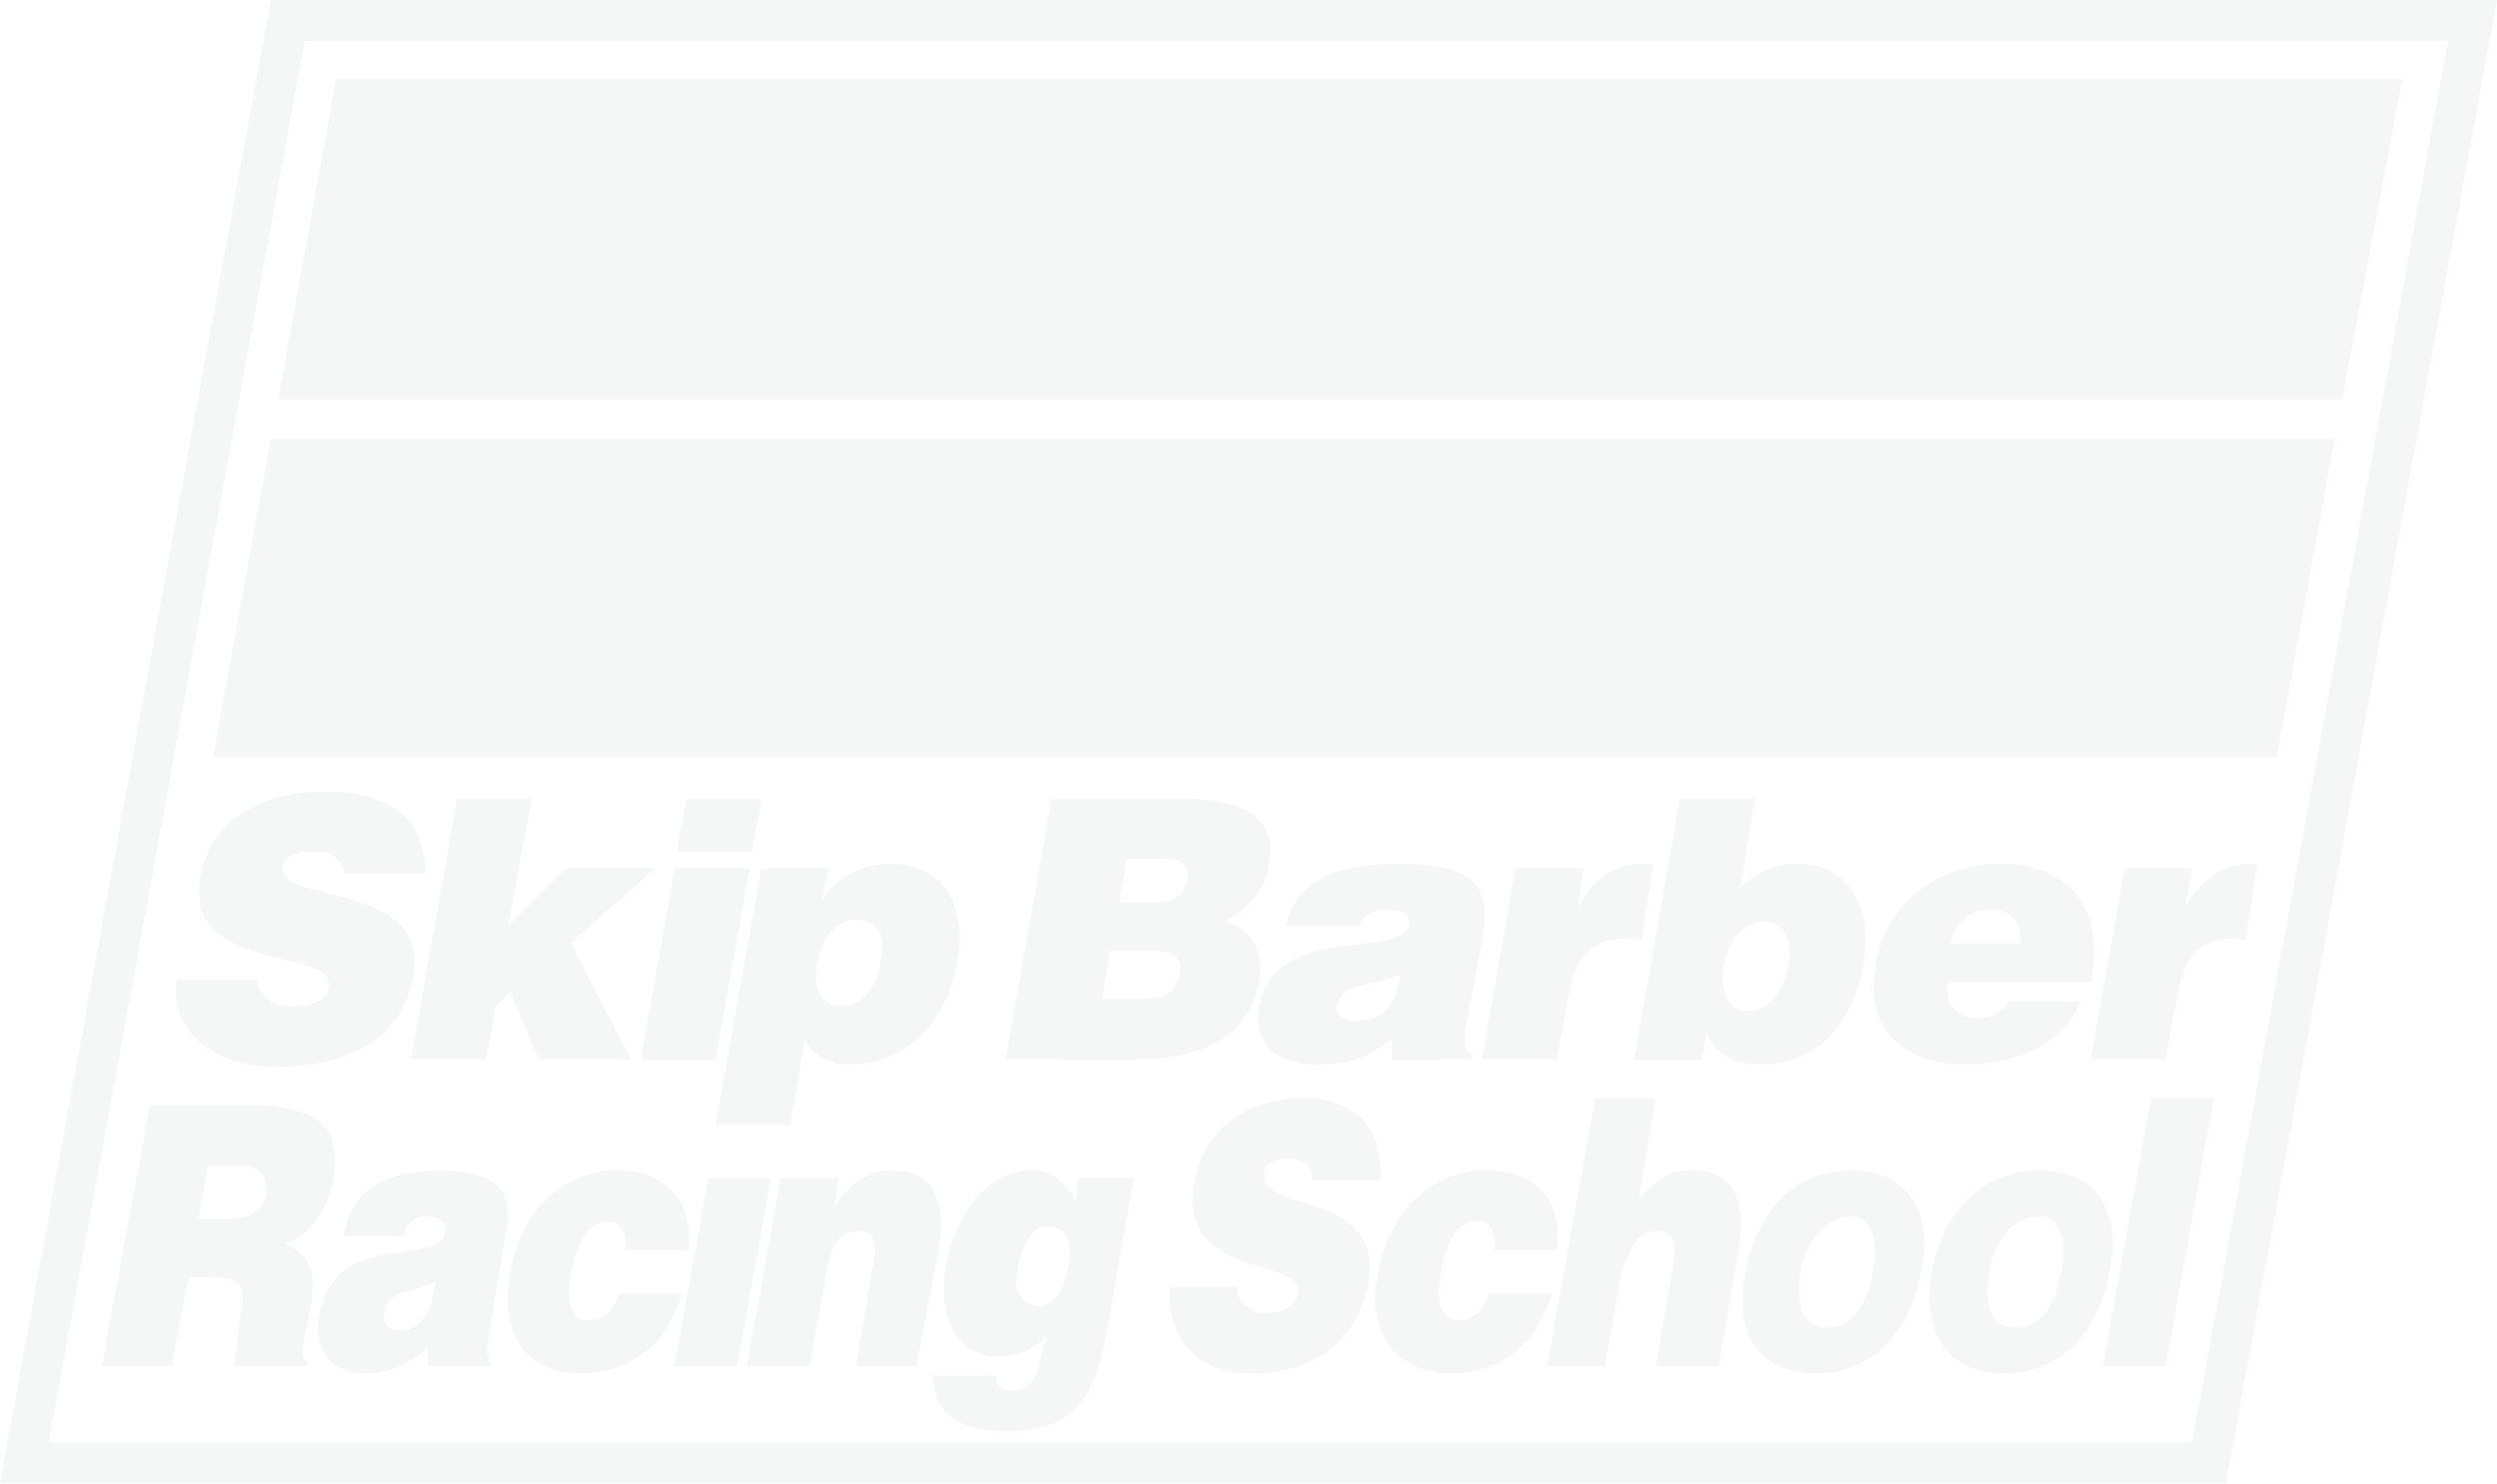
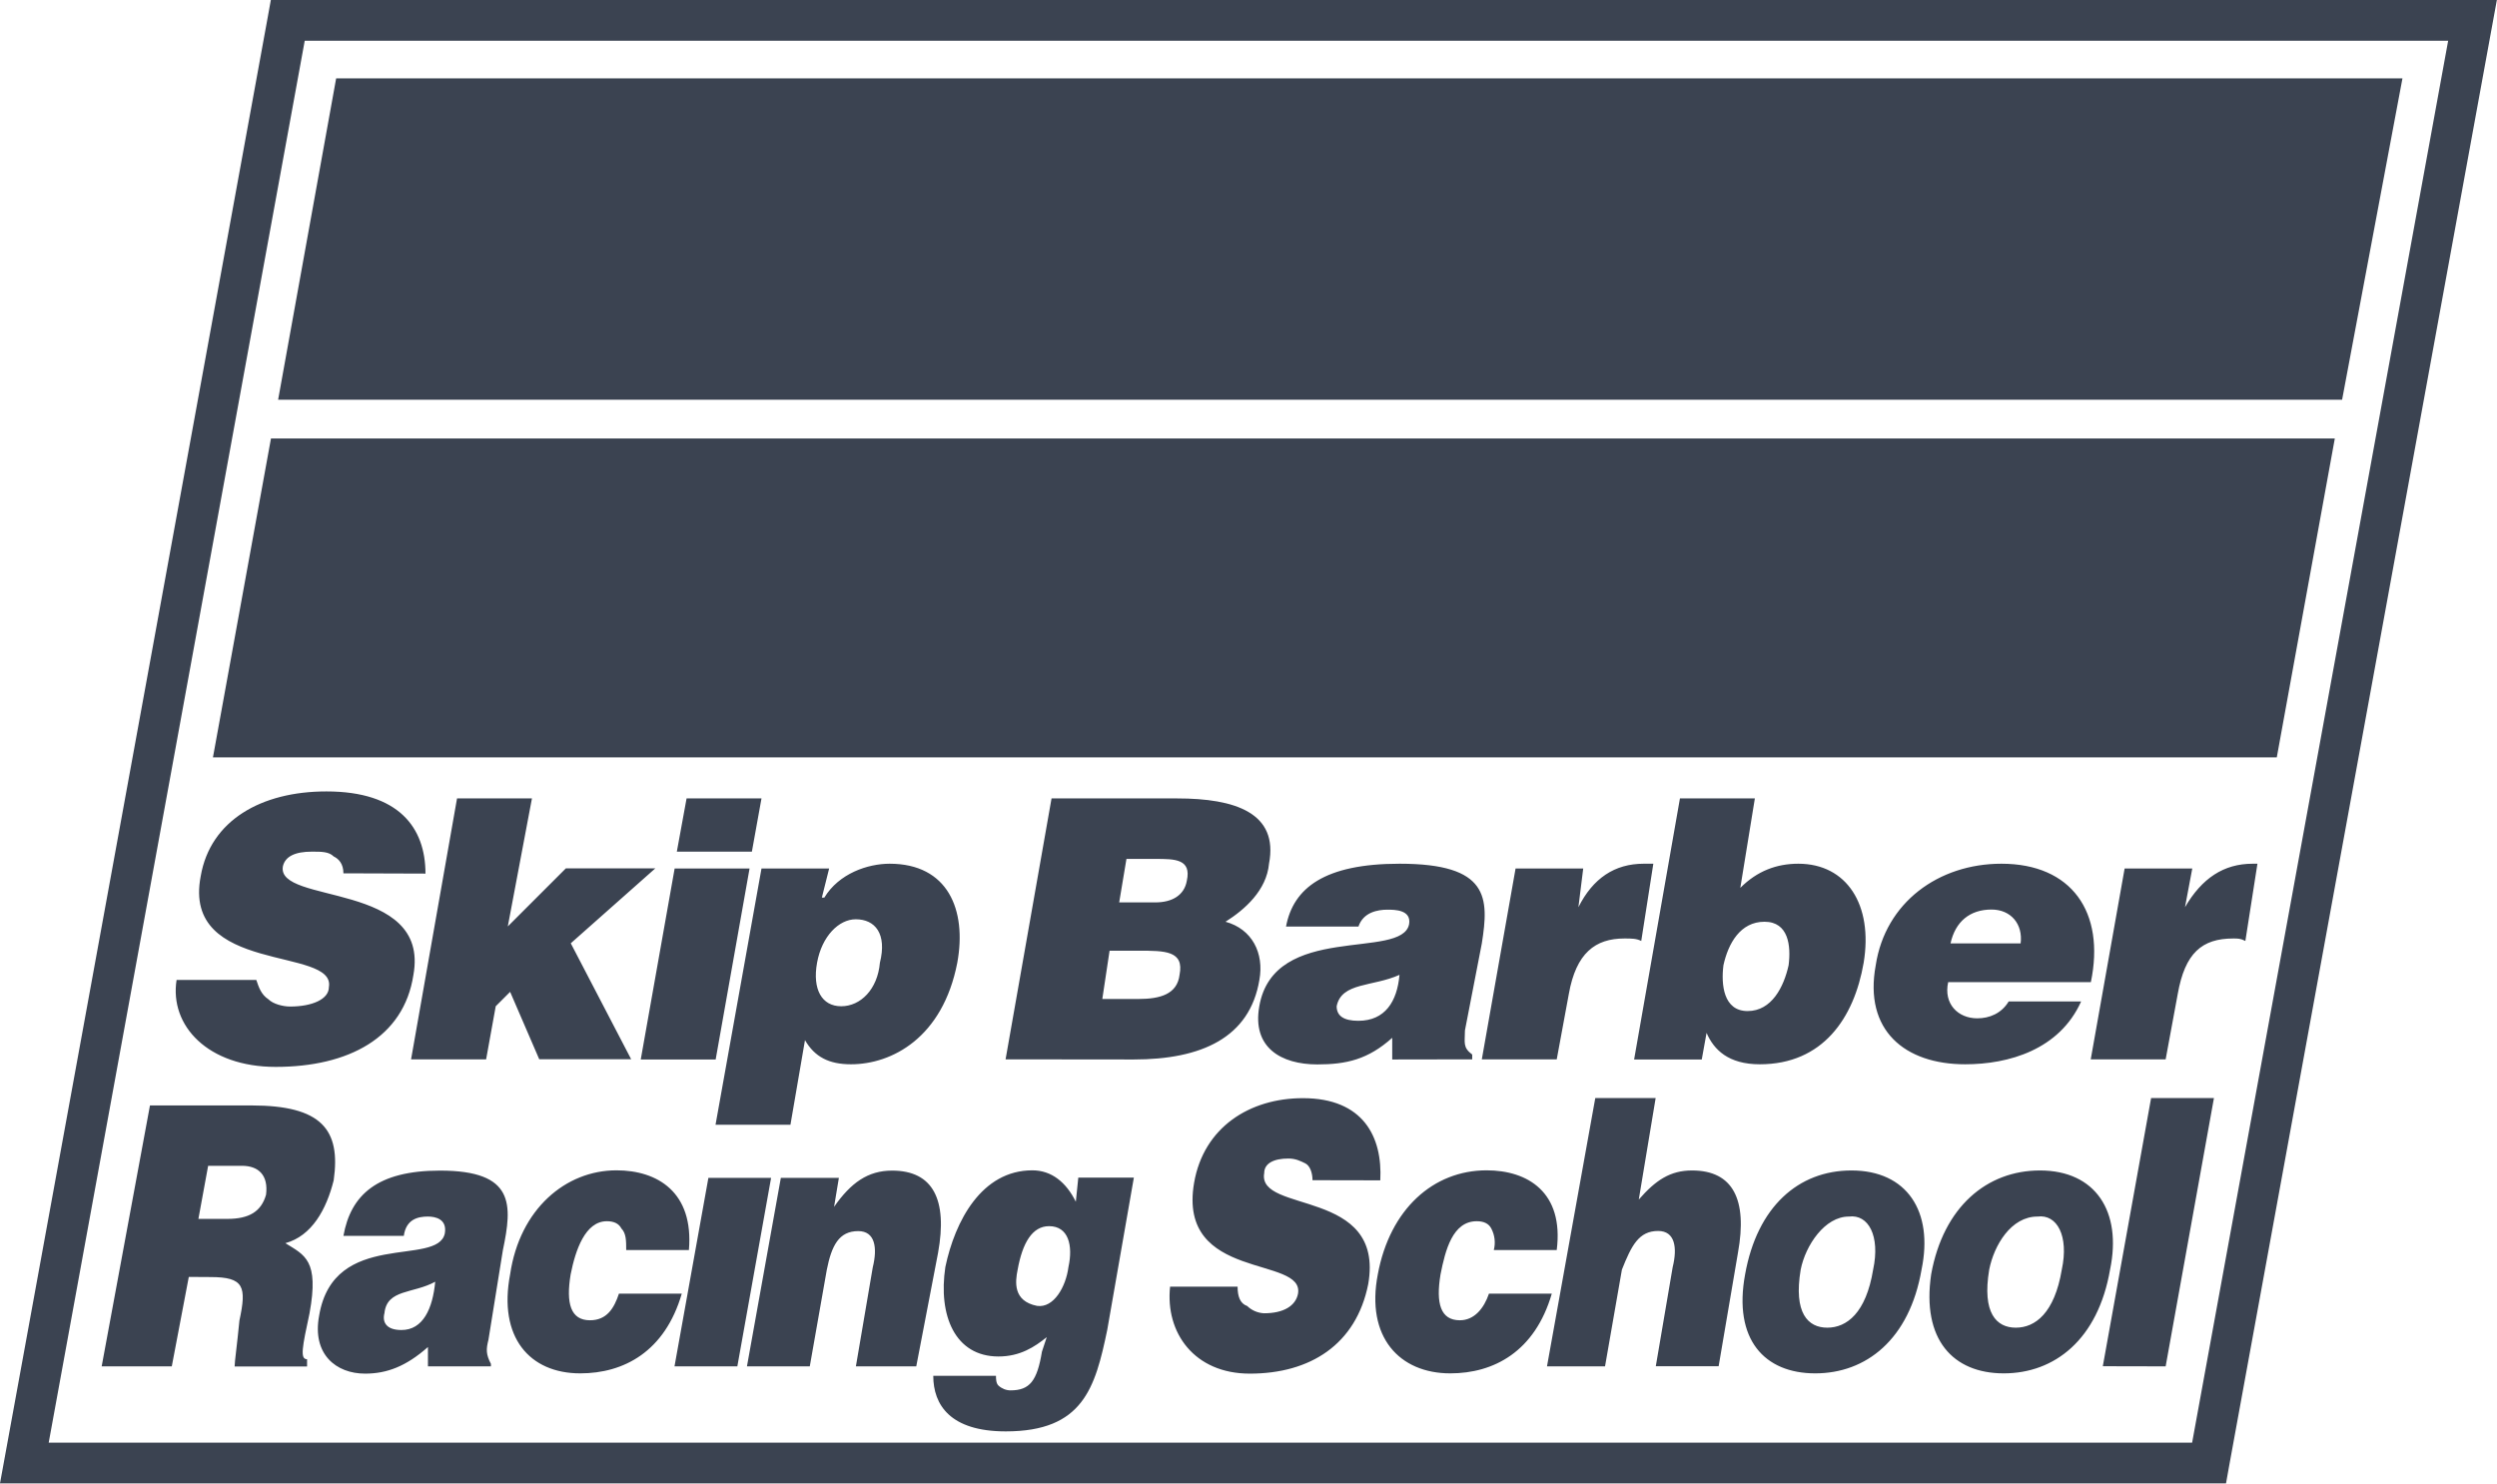
<svg xmlns="http://www.w3.org/2000/svg" version="1.1" id="Layer_1" x="0px" y="0px" viewBox="0 0 1819.9 1081.3" style="enable-background:new 0 0 1819.9 1081.3;" xml:space="preserve">
  <style type="text/css">
- 	.st0{fill:#F5F7F7;}
- 	.st1{fill-rule:evenodd;clip-rule:evenodd;fill:#F5F7F7;}
+ 	.st0{fill:#3b4351;}
+ 	.st1{fill-rule:evenodd;clip-rule:evenodd;fill:#3b4351;}
</style>
  <path class="st0" d="M1610.1,1081.3H0l3.2-17.5l192-1051.6L197.4,0h1622.4l-3.2,17.5l-192,1051.5l-2.2,12.3L1610.1,1081.3z   M35.5,1051.6h1562.2L1784.3,29.7H222.1L35.5,1051.6z" />
  <path class="st1" d="M137.6,930.8L125.2,996H74.1l35.2-190.2h74c51.1,0,65.2,17.6,59.9,54.6c-5.3,21.2-15.9,40.5-35.2,45.8  c14.1,8.8,24.7,12.3,17.6,51.1c-5.3,24.7-7.1,33.5-1.8,33.5v5.3H171c0-3.5,1.8-15.8,3.5-33.5c5.3-24.7,3.5-31.7-21.1-31.7  L137.6,930.8L137.6,930.8z M144.6,888.5h21.1c15.8,0,24.7-5.3,28.2-17.6c1.8-14.1-5.3-21.1-17.6-21.1h-24.6L144.6,888.5z M311.9,996  v-14.1c-15.9,14.1-30,19.4-45.8,19.4c-21.1,0-38.8-14.1-33.5-42.3c10.6-63.4,86.3-35.2,91.6-59.9c1.8-10.6-7-12.3-12.3-12.3  c-7.1,0-15.9,1.8-17.6,14.1h-44c5.3-29.9,24.7-47.6,70.4-47.6c54.6,0,52.8,24.7,45.8,58.1L356,976.6c-1.8,7.1-1.8,10.6,1.8,17.6v1.8  H311.9z M317.2,934.3c-15.9,8.8-35.2,5.3-37,22.9c-1.8,7,1.8,12.3,12.3,12.3C308.4,969.6,315.4,953.7,317.2,934.3L317.2,934.3z   M456.4,911.4c0-7,0-12.3-3.5-15.9c-1.8-3.5-5.3-5.3-10.6-5.3c-15.8,0-22.9,21.1-26.4,38.8c-3.5,21.1,0,33.4,14.1,33.4  c12.3,0,17.6-8.8,21.1-19.4h45.8c-12.3,42.3-42.3,58.1-74,58.1c-37,0-59.9-26.4-51.1-72.2c7-47.6,40.5-75.8,77.5-75.8  c29.9,0,56.4,15.9,52.8,58.1H456.4z M491.6,996l24.7-137.4H562L537.4,996H491.6z M569.1,858.6h42.3l-3.5,21.1  c12.3-17.6,24.7-26.4,42.3-26.4c29.9,0,40.5,21.2,33.5,59.9L667.8,996h-44l12.3-72.2c3.5-14.1,1.8-26.4-10.6-26.4  c-14.1,0-19.4,10.6-22.9,28.2L590.2,996h-45.8L569.1,858.6z M725.9,1003c0,1.8,0,5.3,1.8,7c2.4,2.2,5.6,3.5,8.8,3.5  c14.1,0,19.4-7,22.9-28.2l3.5-10.6c-8.8,7.1-19.4,14.1-35.2,14.1c-31.7,0-44-29.9-38.7-65.2c7-33.5,26.4-70.5,63.4-70.5  c14.1,0,24.7,8.8,31.7,22.9l1.8-17.6h40.5l-19.4,111c-8.8,42.3-17.6,74-74,74c-40.5,0-52.8-19.4-52.8-40.5H725.9z M741.7,925.5  c-1.8,8.8-3.5,22.9,14.1,26.4c12.3,1.8,21.1-14.1,22.9-28.2c3.5-15.9,0-29.9-14.1-29.9C752.3,893.8,745.2,906.1,741.7,925.5  L741.7,925.5z M956.6,860.3c0-5.3-1.8-10.6-5.3-12.3s-7-3.5-12.3-3.5c-10.6,0-17.6,3.5-17.6,10.6c-5.3,29.9,88.1,10.6,75.8,81  c-8.8,44-42.3,65.2-86.3,65.2c-40.5,0-61.7-29.9-58.1-63.4H902c0,7.1,1.8,12.3,7,14.1c3.3,3.2,7.7,5.1,12.3,5.3  c14.1,0,22.9-5.3,24.7-14.1c5.3-28.2-88.1-8.8-75.7-81c7-40.5,40.5-61.7,79.3-61.7c44,0,58.1,28.2,56.4,59.9L956.6,860.3  L956.6,860.3z M1088.7,911.4c1.4-5.3,0.8-11-1.8-15.9c-1.8-3.5-5.3-5.3-10.6-5.3c-17.6,0-22.9,21.1-26.4,38.8  c-3.5,21.1,0,33.4,14.1,33.4c10.6,0,17.6-8.8,21.2-19.4h45.8c-12.3,42.3-42.3,58.1-74,58.1c-37,0-61.7-26.4-52.8-72.2  c8.8-47.6,40.5-75.8,79.3-75.8c29.9,0,56.4,15.9,51.1,58.1H1088.7z M1162.7,800.4h44l-12.3,74c12.3-14.1,22.9-21.2,38.8-21.2  c29.9,0,40.5,21.2,33.5,59.9l-14.1,82.8h-45.8l12.3-72.2c3.5-14.1,1.8-26.4-10.6-26.4c-14.1,0-19.4,10.6-26.4,28.2l-12.3,70.5h-42.3  L1162.7,800.4z M1349.4,853.2c40.5,0,59.9,29.9,51.1,72.2c-8.8,51.1-40.5,75.7-77.5,75.7s-59.9-24.7-51.1-72.2  C1280.7,879.7,1310.7,853.2,1349.4,853.2z M1312.4,925.5c-5.3,31.7,5.3,42.3,19.4,42.3s28.2-10.6,33.4-42.3  c5.3-24.7-3.5-40.5-17.6-38.7C1330,886.7,1315.9,907.8,1312.4,925.5z M1486.8,853.2c40.5,0,59.9,29.9,51.1,72.2  c-8.8,51.1-40.5,75.7-77.5,75.7s-59.9-24.7-52.9-72.2C1416.4,879.7,1448.1,853.2,1486.8,853.2z M1449.8,925.5  c-5.3,31.7,5.3,42.3,19.4,42.3s28.2-10.6,33.5-42.3c5.3-24.7-3.5-40.5-17.6-38.7C1465.7,886.7,1453.3,907.8,1449.8,925.5z   M1532.6,995.9l35.2-195.5h45.8L1578.4,996L1532.6,995.9z" />
  <path class="st1" d="M250.3,636.6c0-7-3.5-10.6-7.1-12.3c-3.5-3.5-8.8-3.5-15.9-3.5c-12.3,0-19.4,3.5-21.1,10.6  c-5.3,28.2,107.5,10.6,95.1,79.3c-7,45.8-47.5,67-100.4,67c-49.3,0-77.5-30-72.2-63.4h58.1c1.8,5.3,3.5,10.6,8.8,14.1  c3.5,3.5,10.6,5.3,15.9,5.3c15.9,0,28.2-5.3,28.2-14.1c5.3-29.9-107.4-8.8-93.4-81c7-40.5,44-61.7,91.6-61.7  c52.8,0,72.2,26.4,72.2,59.9L250.3,636.6L250.3,636.6z M361.3,733.5l-7,38.7h-54.7L333.1,582h54.6l-17.6,93.3l42.3-42.3h65.2  l-61.6,54.6l44,84.5H393L371.8,723L361.3,733.5z M467,772.3l24.7-139.2h54.6l-24.7,139.2H467z M500.4,582H555l-7,38.8h-54.7  L500.4,582z M604.3,633.1l-5.3,21.2h1.8c10.6-17.6,31.7-24.7,47.6-24.7c42.3,0,56.4,33.4,49.3,72.2c-10.6,54.6-47.6,74-77.5,74  c-15.9,0-26.4-5.3-33.5-17.6l-10.6,61.7h-54.6L555,633.1L604.3,633.1z M641.3,701.8c5.3-21.2-3.5-31.7-17.6-31.7  c-12.3,0-24.7,12.3-28.2,31.7s3.5,31.7,17.6,31.7S639.6,721.2,641.3,701.8z M732.9,772.2L766.4,582H858c42.3,0,74,10.6,66.9,47.6  c-1.8,19.4-17.6,33.4-31.7,42.3c19.4,5.3,28.2,22.9,24.7,42.3c-7,42.3-42.3,58.1-91.6,58.1L732.9,772.2L732.9,772.2z M808.7,693  l-5.3,35.2h26.4c15.8,0,28.2-3.5,29.9-17.6c3.5-17.6-10.6-17.6-29.9-17.6H808.7z M821,626.1l-5.3,31.7h26.4  c12.3,0,21.1-5.3,22.9-15.8c3.5-15.9-8.8-15.9-22.9-15.9H821z M1014.7,772.3v-15.8c-17.6,15.8-33.4,19.4-54.6,19.4  c-26.4,0-47.6-12.3-42.3-42.3c10.6-61.7,103.9-33.5,109.2-59.9c1.8-10.6-10.6-10.6-15.8-10.6c-7,0-17.6,1.8-21.1,12.3h-52.8  c5.3-28.2,28.2-45.8,82.8-45.8c65.2,0,65.2,24.7,59.9,58.1l-12.3,63.4c0,8.8-1.8,12.3,5.3,17.6v3.5L1014.7,772.3L1014.7,772.3z   M1020,710.6c-19.4,8.8-42.3,5.3-45.8,22.9c0,7.1,5.3,10.6,15.8,10.6C1009.5,744.1,1018.3,730,1020,710.6L1020,710.6z M1104.6,633.1  h49.3l-3.5,28.2c10.6-21.1,26.4-31.7,47.6-31.7h7l-8.8,56.3c-3.5-1.8-7-1.8-12.3-1.8c-21.2,0-35.2,10.6-40.5,40.5l-8.8,47.6h-54.6  L1104.6,633.1z M1268.4,647.2c12.3-12.3,26.4-17.6,42.3-17.6c35.2,0,54.6,29.9,47.6,72.2c-7,40.5-29.9,74-75.7,74  c-22.9,0-33.5-10.6-38.8-22.9l-3.5,19.4h-49.3l33.4-190.3h54.6L1268.4,647.2z M1303.6,703.6c1.8-14.1,0-31.7-17.6-31.7  s-26.4,15.8-29.9,31.7c-1.8,14.1,0,33.4,17.6,33.4S1300.1,719.4,1303.6,703.6z M1419.9,715.9c-3.5,15.8,7.1,26.4,21.2,26.4  c8.8,0,17.6-3.5,22.9-12.3h52.8c-15.8,35.2-52.8,45.8-84.5,45.8c-44,0-74-24.7-65.2-72.2c7-45.8,45.8-74,91.6-74  c51.1,0,75.8,35.2,65.2,86.3L1419.9,715.9z M1472.7,687.7c1.8-14.1-7.1-24.7-21.2-24.7c-15.8,0-26.4,8.8-29.9,24.7H1472.7z   M1548.5,633.1h49.3l-5.3,28.2c12.3-21.1,28.2-31.7,49.3-31.7h3.5l-8.8,56.3c-3.5-1.8-5.3-1.8-8.8-1.8c-22.9,0-35.2,10.6-40.5,40.5  l-8.8,47.6h-54.6L1548.5,633.1z" />
  <path class="st1" d="M1701.7,319.6l-42.3,232.5H155.2l42.3-232.5H1701.7z" />
  <path class="st1" d="M1751,57.1l-44,234.3H202.7L245,57.1H1751z" />
</svg>
